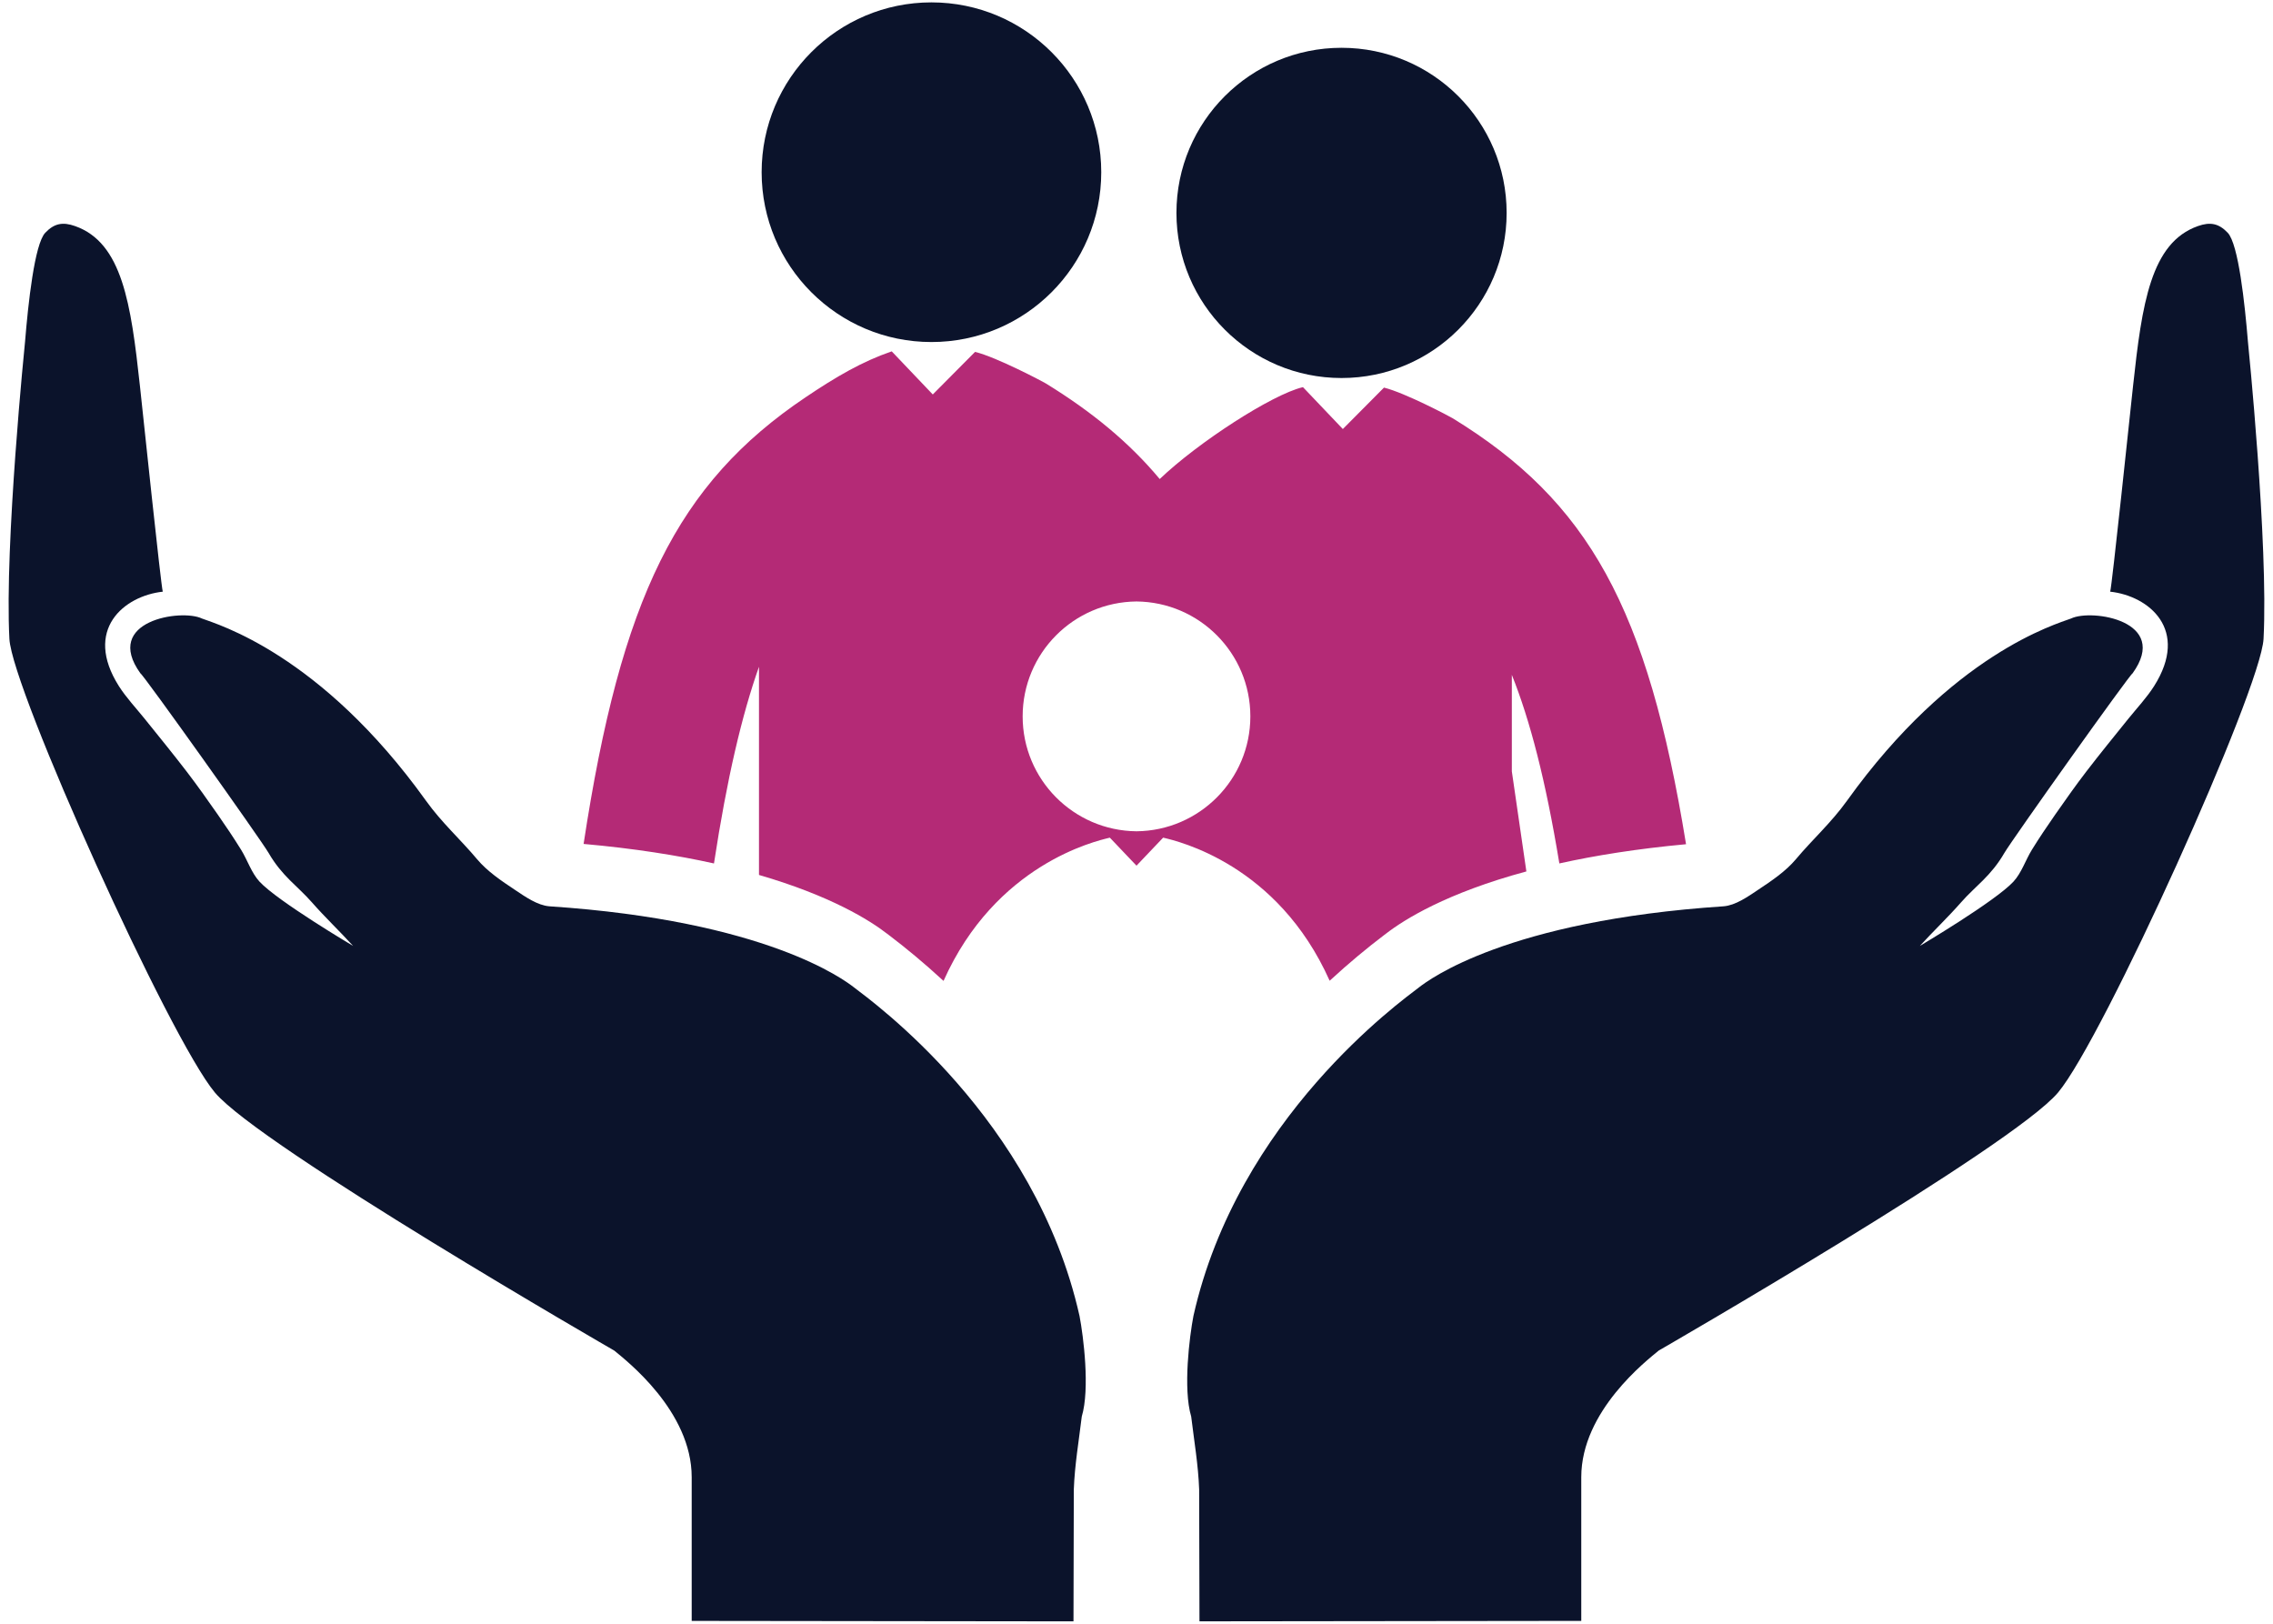
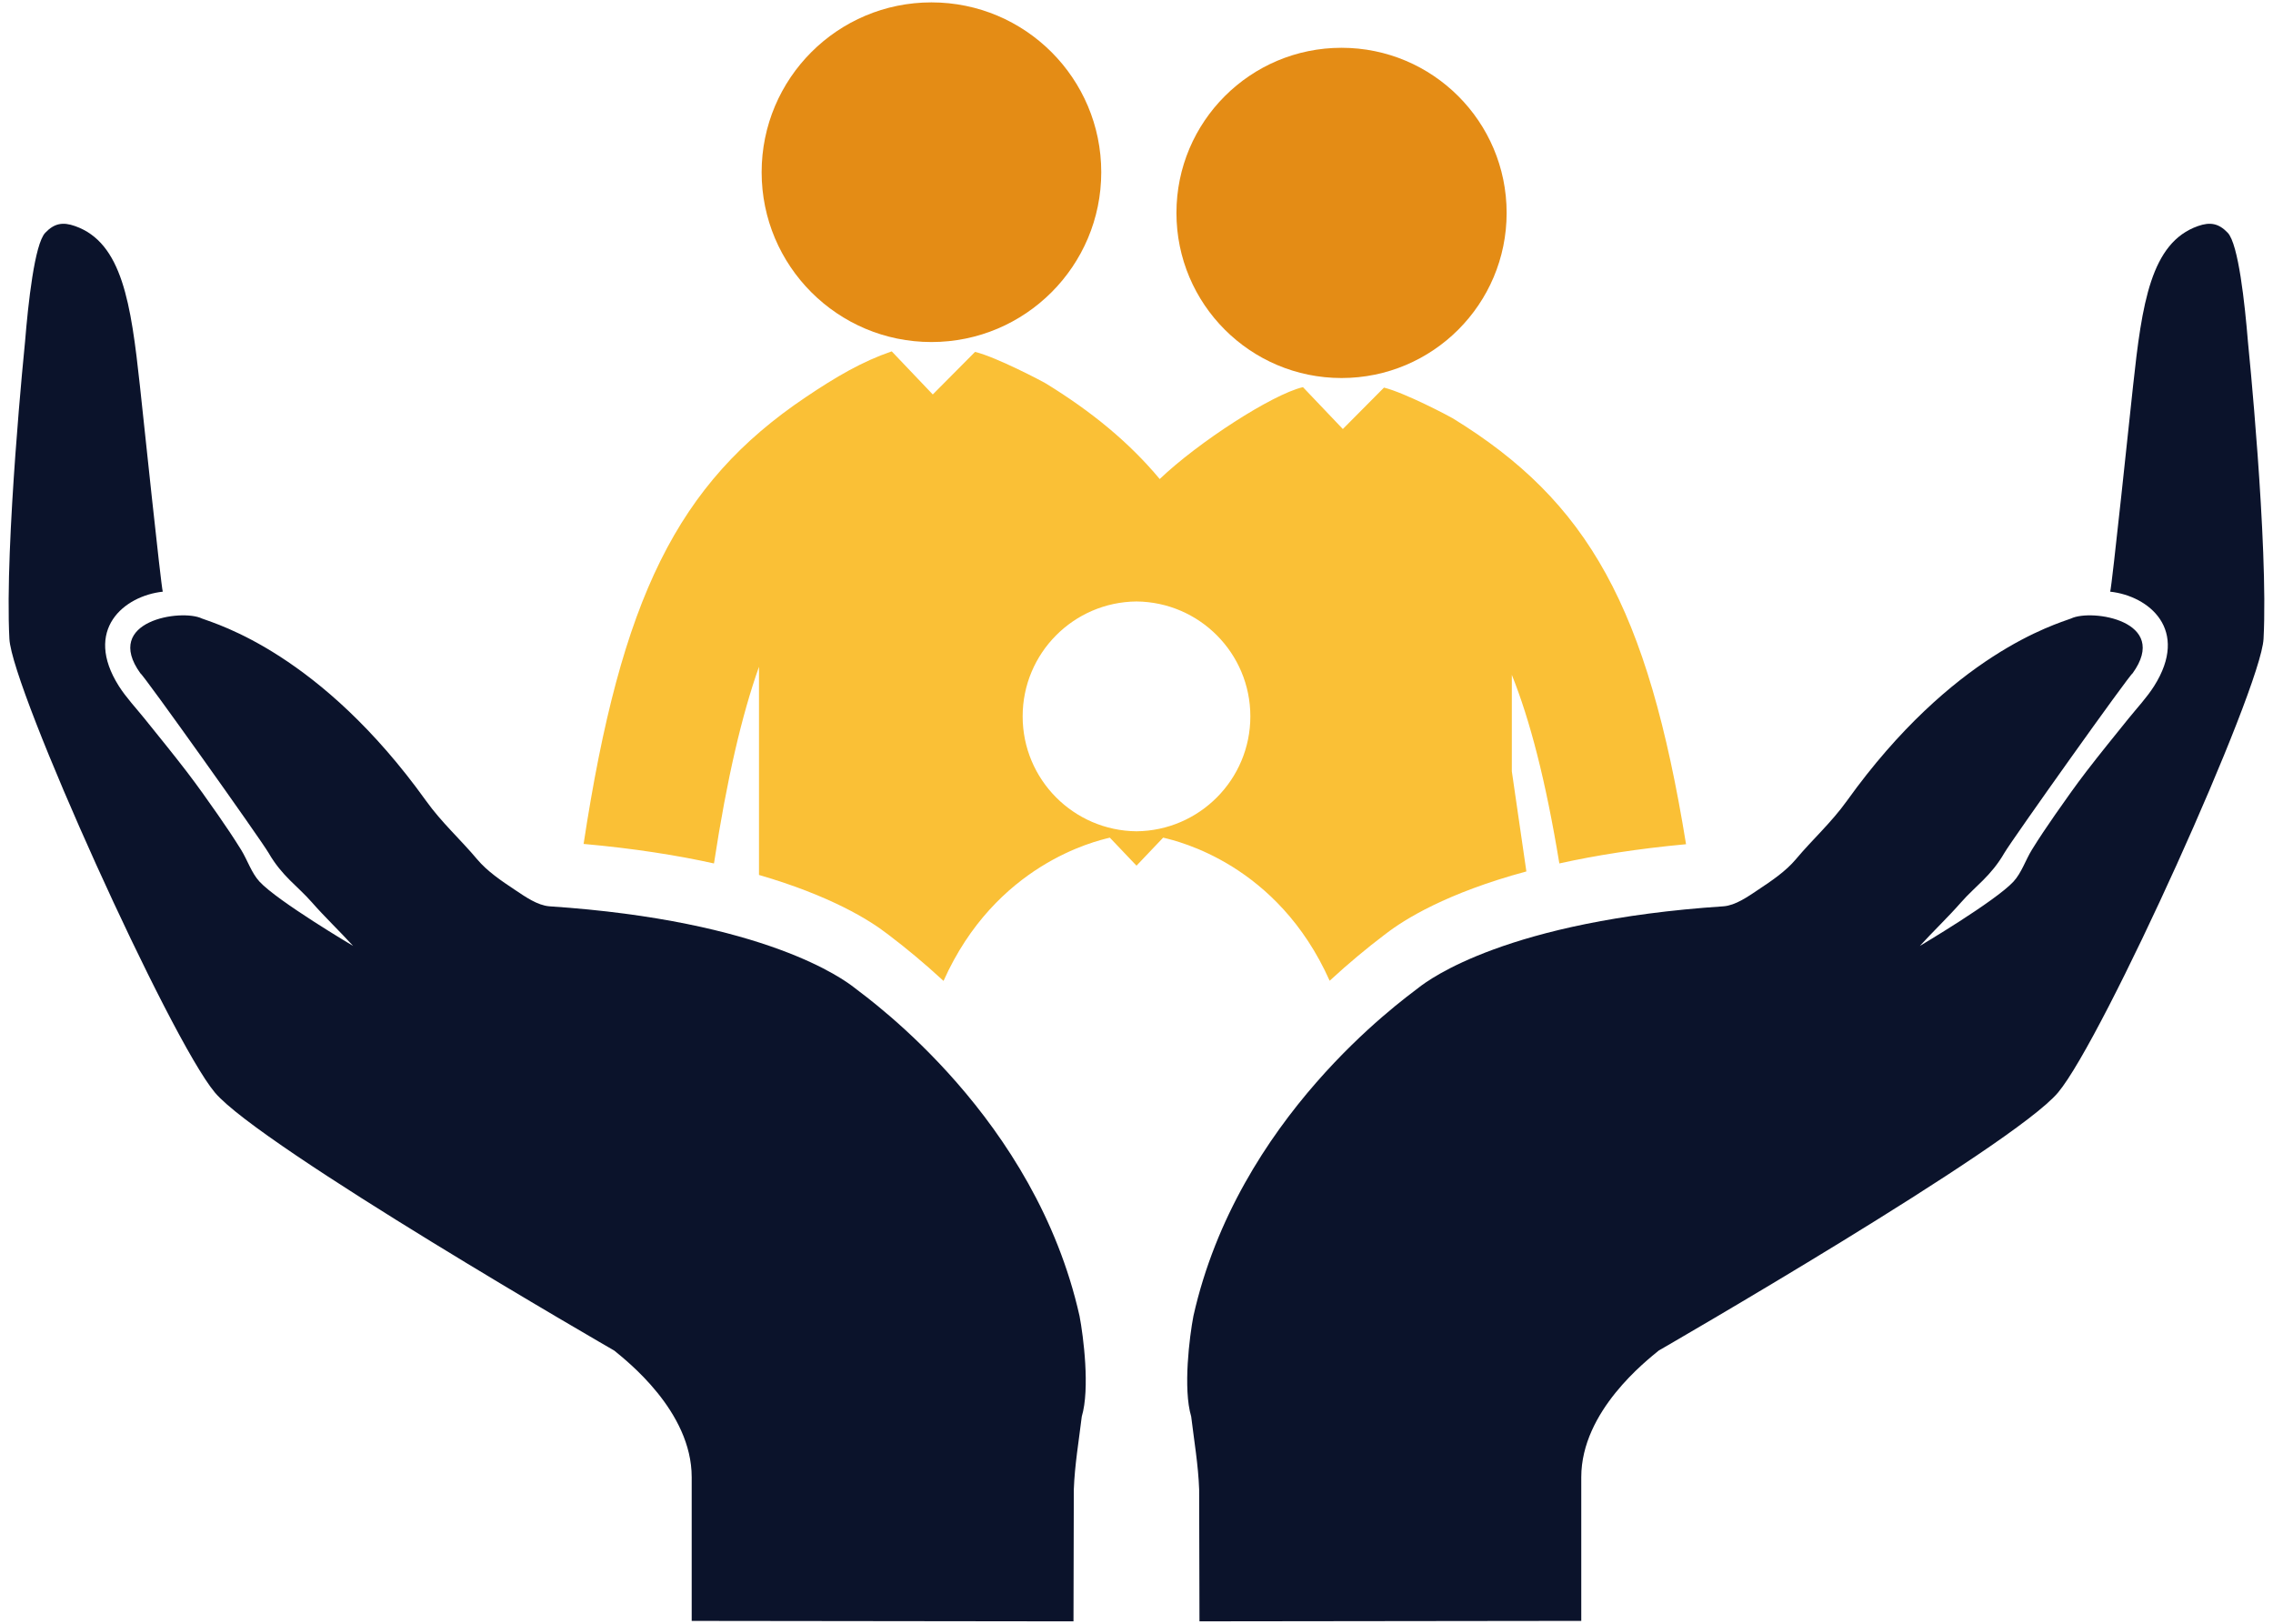
<svg xmlns="http://www.w3.org/2000/svg" width="126" height="90" viewBox="0 0 126 90">
  <g fill="none" transform="translate(.478 .132)">
    <path fill="#0B132B" d="M46.865 54.599C46.319 54.175 41.988 50.899 29.972 50.102 29.311 50.047 28.645 49.578 28.058 49.185 27.311 48.688 26.535 48.166 25.969 47.493 25.049 46.395 24.01 45.471 23.137 44.252 17.295 36.108 11.57 34.473 10.714 34.15 9.574 33.6 5.207 34.277 7.305 37.189 7.438 37.211 13.985 46.408 14.41 47.143 15.162 48.441 16.013 48.972 16.812 49.883 17.542 50.715 18.35 51.48 19.096 52.298 19.096 52.298 14.909 49.819 13.906 48.733 13.459 48.246 13.244 47.549 12.888 46.971 12.476 46.305 12.038 45.656 11.591 45.014 11.031 44.213 10.468 43.414 9.874 42.639 9.116 41.652 8.329 40.686 7.548 39.716 7.062 39.112 6.513 38.529 6.112 37.898 4.132 34.77 6.393 32.899 8.545 32.663 8.441 32.303 7.451 22.844 7.278 21.256 6.784 16.696 6.296 13.318 3.682 12.399 3.008 12.161 2.532 12.241 2.03 12.771 1.436 13.395 1.082 16.707.911 18.801.911 18.801-.232 30.037.043 35.28.19 38.092 8.925 57.436 11.435 60.425 13.943 63.413 33.574 74.729 33.574 74.729 34.23 75.275 37.865 78.074 37.865 81.744L37.865 89.711 59.029 89.736 59.047 82.425C59.096 81.074 59.326 79.73 59.488 78.384 59.949 76.847 59.58 73.942 59.365 72.814 56.907 61.845 47.854 55.365 46.865 54.599zM124.132 18.801C123.96 16.706 123.607 13.395 123.013 12.771 122.511 12.241 122.034 12.161 121.36 12.399 118.748 13.319 118.258 16.697 117.765 21.256 117.591 22.844 116.602 32.303 116.497 32.663 118.649 32.899 120.911 34.77 118.93 37.898 118.53 38.53 117.982 39.112 117.495 39.716 116.714 40.686 115.926 41.652 115.168 42.639 114.574 43.414 114.011 44.213 113.452 45.014 113.005 45.656 112.566 46.305 112.155 46.971 111.8 47.549 111.585 48.245 111.136 48.733 110.132 49.82 105.946 52.298 105.946 52.298 106.692 51.48 107.501 50.715 108.231 49.883 109.03 48.972 109.88 48.441 110.632 47.143 111.059 46.408 117.606 37.211 117.738 37.189 119.836 34.277 115.468 33.6 114.328 34.15 113.473 34.472 107.748 36.108 101.906 44.252 101.033 45.471 99.993 46.396 99.074 47.493 98.508 48.167 97.731 48.688 96.984 49.185 96.397 49.578 95.731 50.047 95.07 50.102 83.054 50.899 78.724 54.175 78.177 54.599 77.188 55.365 68.136 61.844 65.677 72.813 65.461 73.941 65.093 76.846 65.554 78.383 65.716 79.729 65.947 81.073 65.995 82.424L66.013 89.735 87.177 89.71 87.177 81.743C87.177 78.073 90.812 75.274 91.468 74.728 91.468 74.728 111.098 63.413 113.607 60.424 116.116 57.435 124.85 38.091 124.998 35.279 125.275 30.037 124.132 18.801 124.132 18.801z" />
-     <circle cx="51.155" cy="9.413" r="9.413" fill="#0B132B" />
-     <circle cx="73.888" cy="11.669" r="9.152" fill="#0B132B" />
-     <path fill="#B42A76" d="M73.229,54.228 C74.312,53.231 75.335,52.389 76.21,51.726 L76.343,51.625 C77.363,50.835 79.709,49.363 84.134,48.17 L83.328,42.621 L83.328,37.273 C84.332,39.778 85.204,43.117 85.962,47.726 C87.941,47.287 90.268,46.913 92.985,46.661 C90.854,33.547 87.582,27.67 80.047,23.05 C79.893,22.955 77.408,21.639 76.241,21.352 L73.96,23.648 L71.75,21.327 C71.742,21.329 71.734,21.331 71.727,21.332 C70.036,21.737 65.95,24.376 63.809,26.419 C62.098,24.37 60.028,22.676 57.489,21.117 C57.331,21.02 54.774,19.667 53.573,19.372 L51.229,21.732 L48.956,19.345 C48.948,19.347 48.94,19.348 48.933,19.35 C47.316,19.907 45.882,20.741 44.18,21.887 C37.054,26.679 33.948,33.02 31.873,46.645 C34.677,46.896 37.071,47.277 39.1,47.727 C39.821,43.01 40.648,39.498 41.595,36.825 L41.595,48.332 C41.595,48.343 41.597,48.353 41.597,48.365 C45.573,49.519 47.74,50.879 48.705,51.628 L48.835,51.727 C49.713,52.392 50.739,53.237 51.825,54.237 C54.714,47.77 60.235,46.493 61.028,46.302 C61.034,46.302 61.04,46.301 61.045,46.298 L62.522,47.85 L63.999,46.297 C64.005,46.3 64.012,46.301 64.017,46.301 C64.809,46.492 70.341,47.757 73.229,54.228 Z M62.522,45.944 C59.031,45.91 56.211,43.071 56.211,39.575 C56.211,36.077 59.03,33.239 62.522,33.206 C66.012,33.239 68.833,36.077 68.833,39.575 C68.833,43.071 66.012,45.91 62.522,45.944 Z" />
+     <circle cx="51.155" cy="9.413" r="9.413" fill="#E48C15" />
+     <circle cx="73.888" cy="11.669" r="9.152" fill="#E48C15" />
+     <path fill="#FAC036" d="M73.229,54.228 C74.312,53.231 75.335,52.389 76.21,51.726 L76.343,51.625 C77.363,50.835 79.709,49.363 84.134,48.17 L83.328,42.621 L83.328,37.273 C84.332,39.778 85.204,43.117 85.962,47.726 C87.941,47.287 90.268,46.913 92.985,46.661 C90.854,33.547 87.582,27.67 80.047,23.05 C79.893,22.955 77.408,21.639 76.241,21.352 L73.96,23.648 L71.75,21.327 C71.742,21.329 71.734,21.331 71.727,21.332 C70.036,21.737 65.95,24.376 63.809,26.419 C62.098,24.37 60.028,22.676 57.489,21.117 C57.331,21.02 54.774,19.667 53.573,19.372 L51.229,21.732 L48.956,19.345 C48.948,19.347 48.94,19.348 48.933,19.35 C47.316,19.907 45.882,20.741 44.18,21.887 C37.054,26.679 33.948,33.02 31.873,46.645 C34.677,46.896 37.071,47.277 39.1,47.727 C39.821,43.01 40.648,39.498 41.595,36.825 L41.595,48.332 C41.595,48.343 41.597,48.353 41.597,48.365 C45.573,49.519 47.74,50.879 48.705,51.628 L48.835,51.727 C49.713,52.392 50.739,53.237 51.825,54.237 C54.714,47.77 60.235,46.493 61.028,46.302 C61.034,46.302 61.04,46.301 61.045,46.298 L62.522,47.85 L63.999,46.297 C64.005,46.3 64.012,46.301 64.017,46.301 C64.809,46.492 70.341,47.757 73.229,54.228 Z M62.522,45.944 C59.031,45.91 56.211,43.071 56.211,39.575 C56.211,36.077 59.03,33.239 62.522,33.206 C66.012,33.239 68.833,36.077 68.833,39.575 C68.833,43.071 66.012,45.91 62.522,45.944 Z" />
  </g>
</svg>
